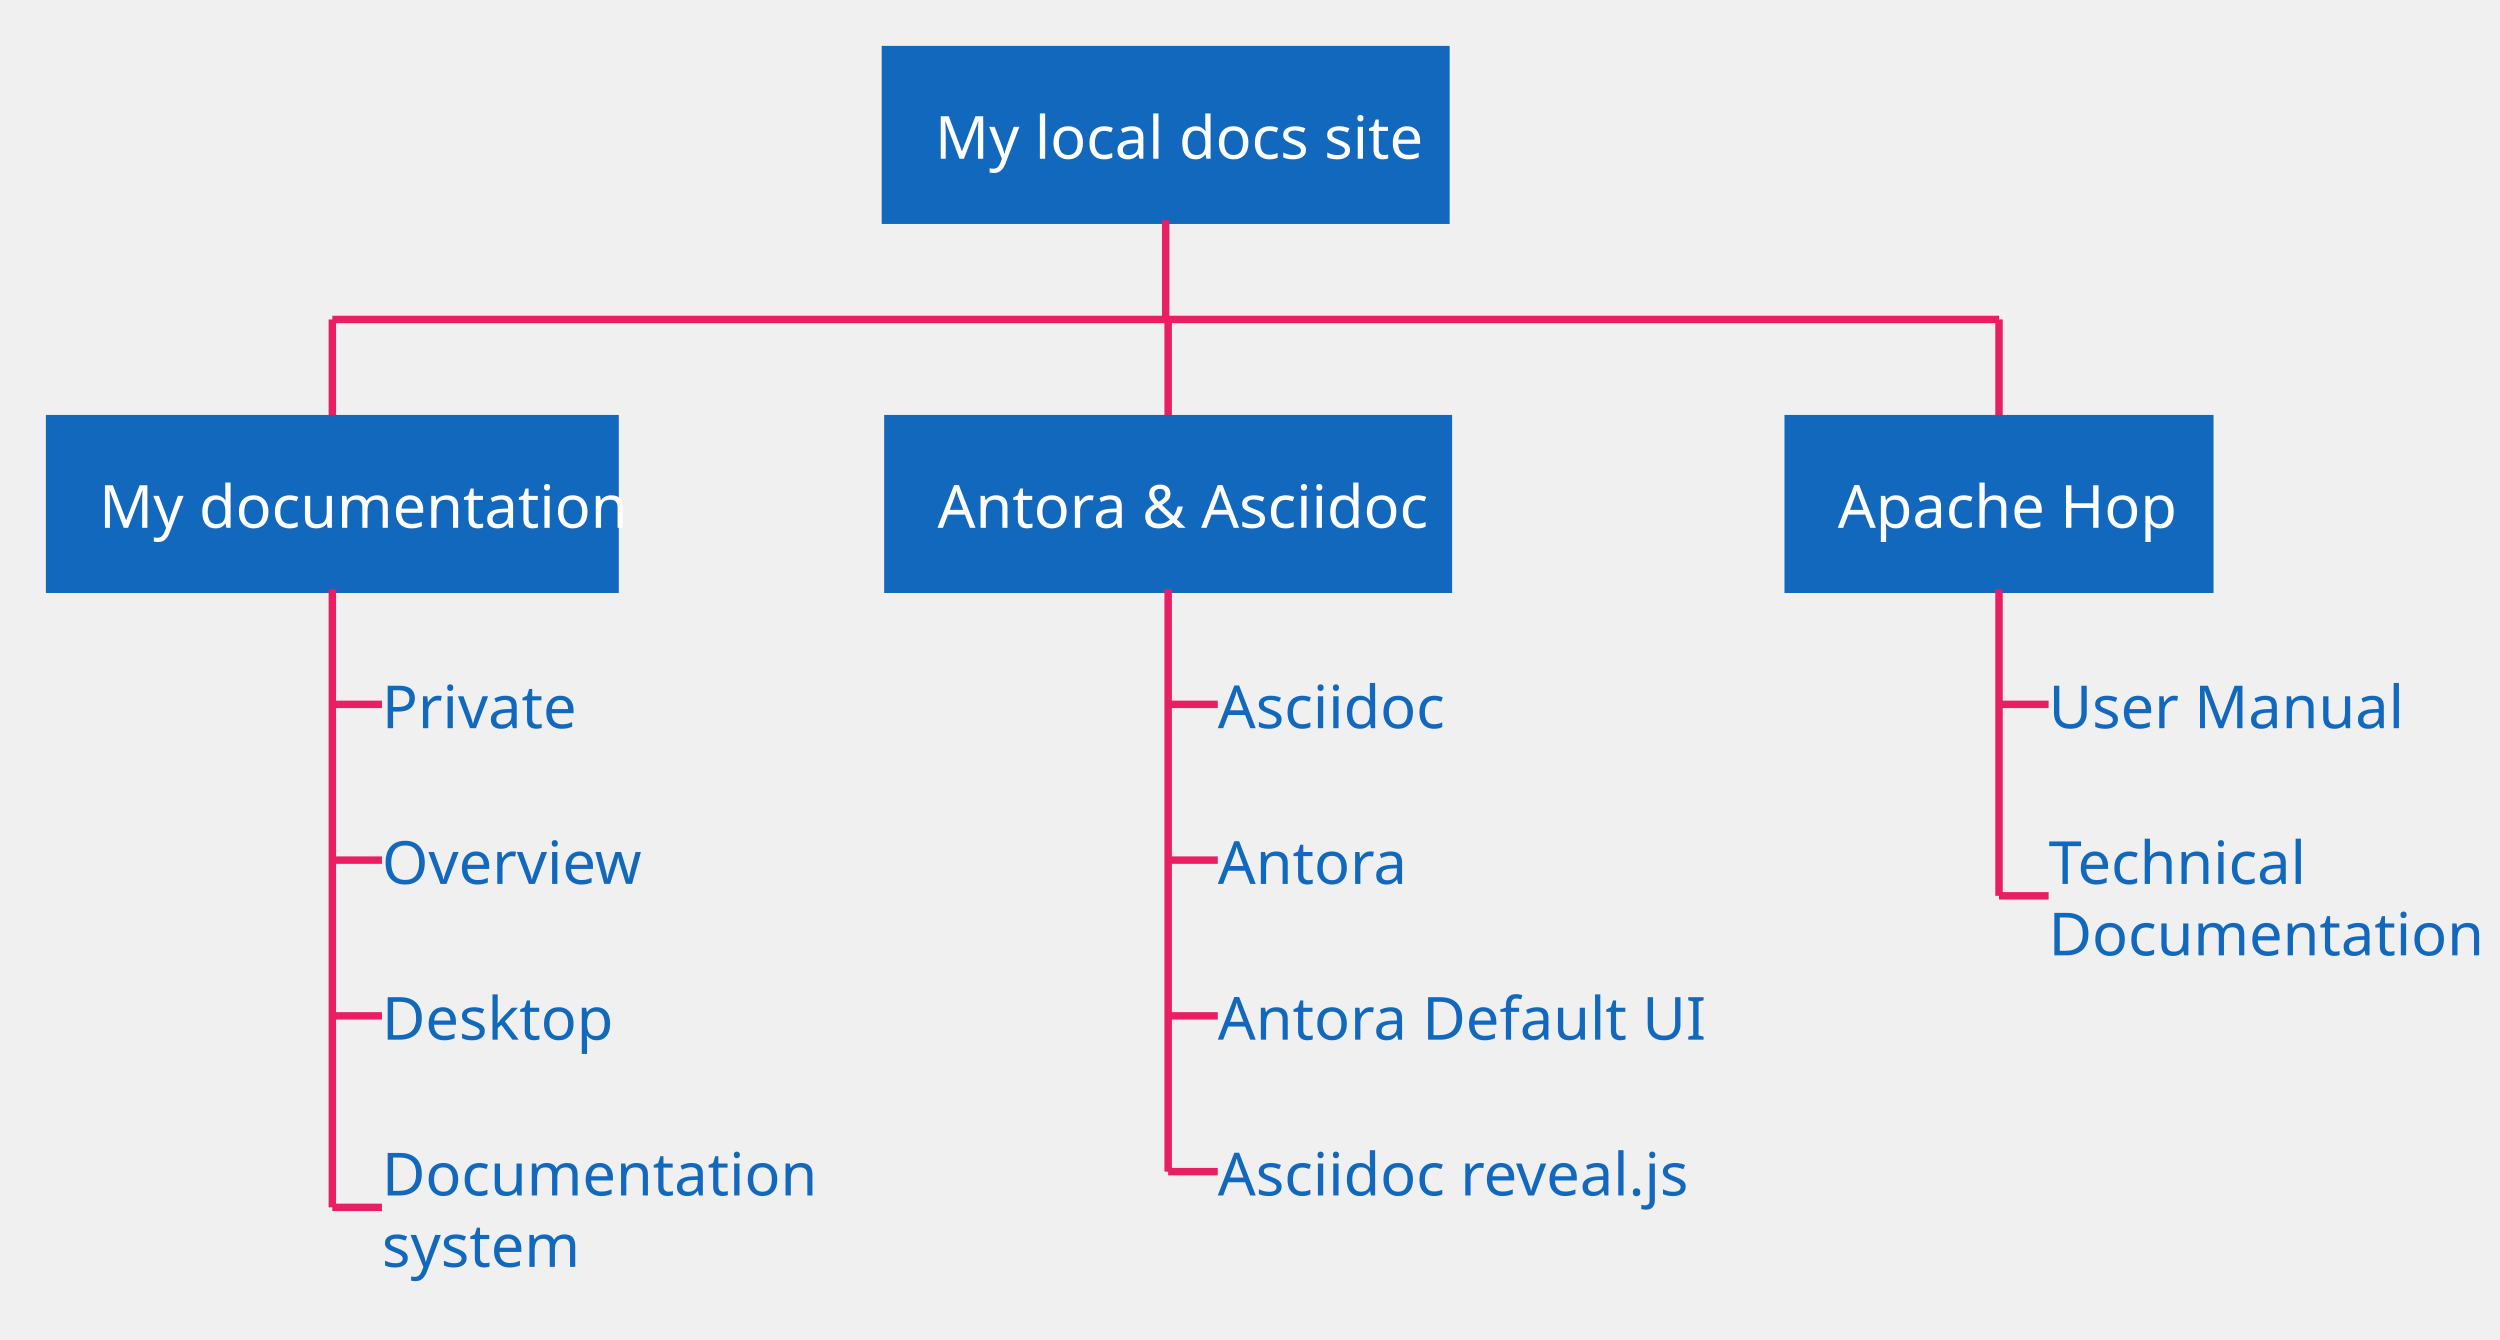
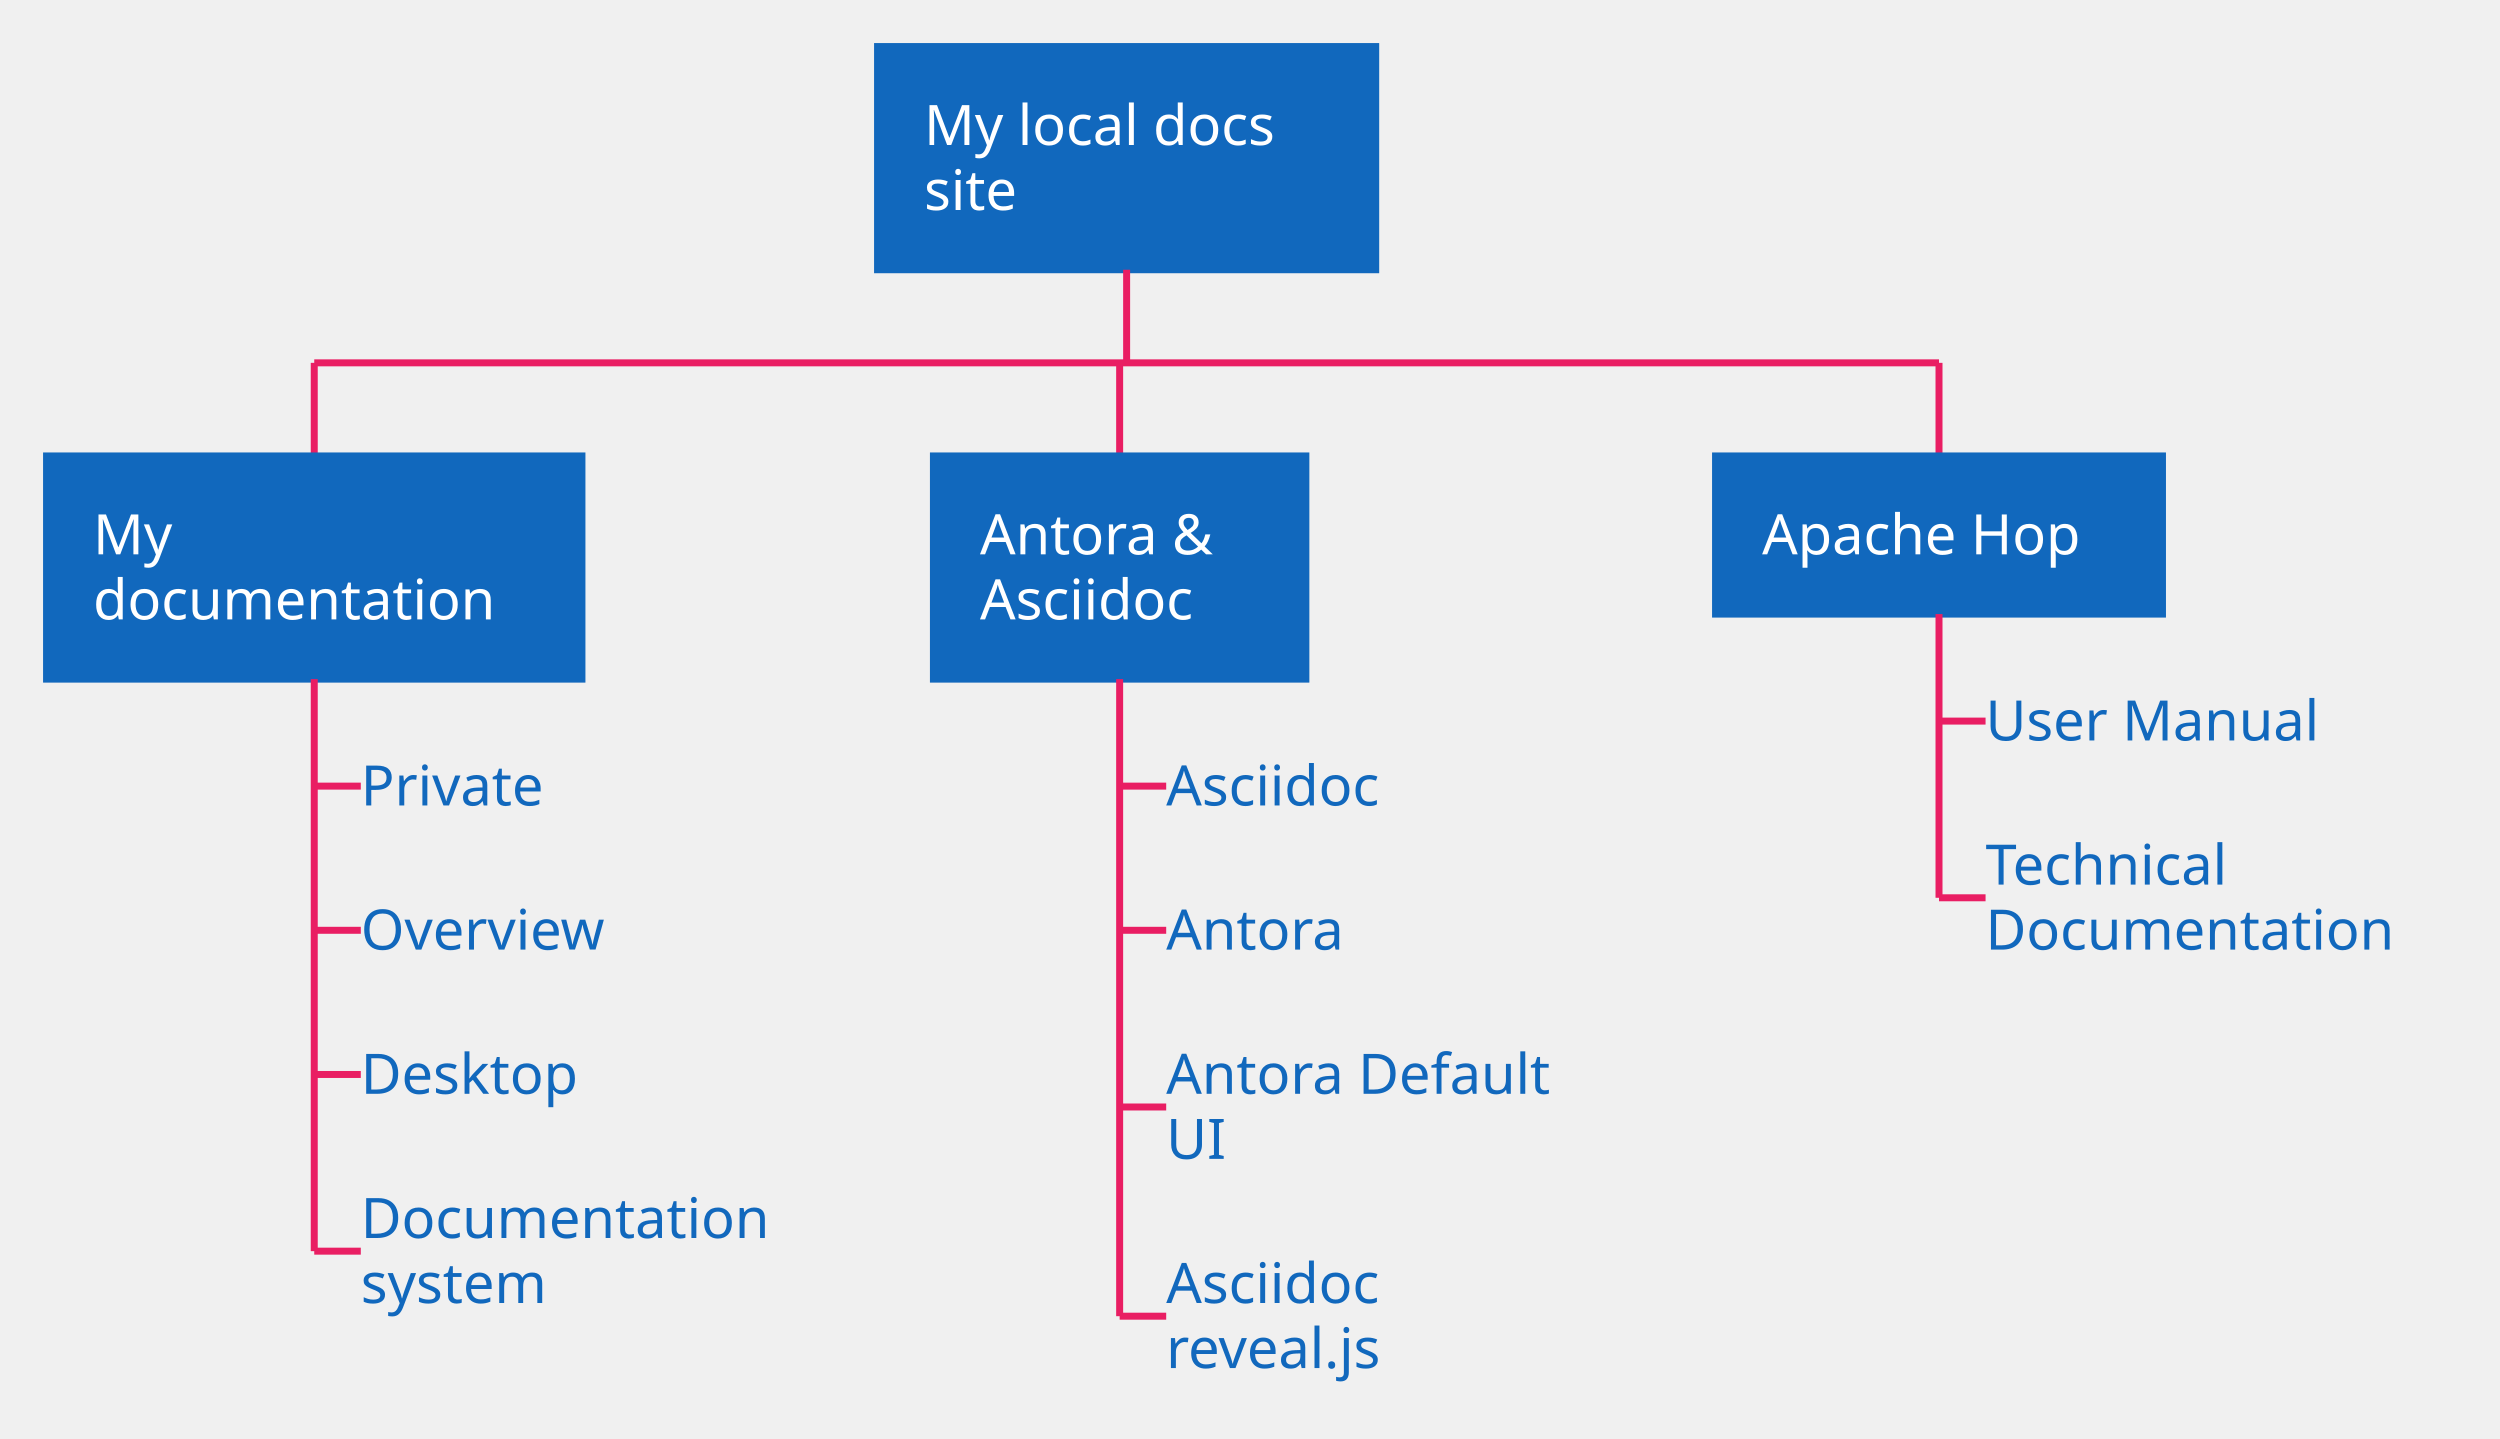
- <svg xmlns="http://www.w3.org/2000/svg" contentStyleType="text/css" height="270px" preserveAspectRatio="none" style="width:504px;height:270px;background:#FFFFFF;" version="1.1" viewBox="0 0 504 270" width="504px" zoomAndPan="magnify">
+ <svg xmlns="http://www.w3.org/2000/svg" contentStyleType="text/css" height="309px" preserveAspectRatio="none" style="width:537px;height:309px;background:#FFFFFF;" version="1.1" viewBox="0 0 537 309" width="537px" zoomAndPan="magnify">
  <defs />
  <g>
-     <line style="stroke:#E91E63;stroke-width:1.5;" x1="67" x2="67" y1="64.4" y2="84.4" />
-     <rect fill="#1168BD" height="34.4" style="stroke:#1168BD;stroke-width:1.5;" width="114" x="10" y="84.4" />
-     <text fill="#FFFFFF" font-family="sans-serif" font-size="12" lengthAdjust="spacing" textLength="94" x="20" y="106.4">My documentation</text>
-     <line style="stroke:#E91E63;stroke-width:1.5;" x1="67" x2="77" y1="142" y2="142" />
-     <text fill="#1168BD" font-family="sans-serif" font-size="12" lengthAdjust="spacing" textLength="37" x="77" y="146.8">Private</text>
-     <line style="stroke:#E91E63;stroke-width:1.5;" x1="67" x2="77" y1="173.4" y2="173.4" />
-     <text fill="#1168BD" font-family="sans-serif" font-size="12" lengthAdjust="spacing" textLength="49" x="77" y="178.2">Overview</text>
-     <line style="stroke:#E91E63;stroke-width:1.5;" x1="67" x2="77" y1="204.8" y2="204.8" />
-     <text fill="#1168BD" font-family="sans-serif" font-size="12" lengthAdjust="spacing" textLength="42" x="77" y="209.601">Desktop</text>
-     <line style="stroke:#E91E63;stroke-width:1.5;" x1="67" x2="77" y1="243.401" y2="243.401" />
-     <text fill="#1168BD" font-family="sans-serif" font-size="12" lengthAdjust="spacing" textLength="76" x="77" y="241.001">Documentation</text>
-     <text fill="#1168BD" font-family="sans-serif" font-size="12" lengthAdjust="spacing" textLength="37" x="77" y="255.401">system</text>
-     <line style="stroke:#E91E63;stroke-width:1.5;" x1="67" x2="67" y1="118.8" y2="243.401" />
-     <line style="stroke:#E91E63;stroke-width:1.5;" x1="235.5" x2="235.5" y1="64.4" y2="84.4" />
-     <rect fill="#1168BD" height="34.4" style="stroke:#1168BD;stroke-width:1.5;" width="113" x="179" y="84.4" />
-     <text fill="#FFFFFF" font-family="sans-serif" font-size="12" lengthAdjust="spacing" textLength="93" x="189" y="106.4">Antora &amp; Asciidoc</text>
-     <line style="stroke:#E91E63;stroke-width:1.5;" x1="235.5" x2="245.5" y1="142" y2="142" />
-     <text fill="#1168BD" font-family="sans-serif" font-size="12" lengthAdjust="spacing" textLength="45" x="245.5" y="146.8">Asciidoc</text>
-     <line style="stroke:#E91E63;stroke-width:1.5;" x1="235.5" x2="245.5" y1="173.4" y2="173.4" />
-     <text fill="#1168BD" font-family="sans-serif" font-size="12" lengthAdjust="spacing" textLength="34" x="245.5" y="178.2">Antora</text>
-     <line style="stroke:#E91E63;stroke-width:1.5;" x1="235.5" x2="245.5" y1="204.8" y2="204.8" />
-     <text fill="#1168BD" font-family="sans-serif" font-size="12" lengthAdjust="spacing" textLength="88" x="245.5" y="209.601">Antora Default UI</text>
-     <line style="stroke:#E91E63;stroke-width:1.5;" x1="235.5" x2="245.5" y1="236.201" y2="236.201" />
-     <text fill="#1168BD" font-family="sans-serif" font-size="12" lengthAdjust="spacing" textLength="92" x="245.5" y="241.001">Asciidoc reveal.js</text>
-     <line style="stroke:#E91E63;stroke-width:1.5;" x1="235.5" x2="235.5" y1="118.8" y2="236.201" />
-     <line style="stroke:#E91E63;stroke-width:1.5;" x1="403" x2="403" y1="64.4" y2="84.4" />
-     <rect fill="#1168BD" height="34.4" style="stroke:#1168BD;stroke-width:1.5;" width="85" x="360.5" y="84.4" />
-     <text fill="#FFFFFF" font-family="sans-serif" font-size="12" lengthAdjust="spacing" textLength="65" x="370.5" y="106.4">Apache Hop</text>
-     <line style="stroke:#E91E63;stroke-width:1.5;" x1="403" x2="413" y1="142" y2="142" />
-     <text fill="#1168BD" font-family="sans-serif" font-size="12" lengthAdjust="spacing" textLength="67" x="413" y="146.8">User Manual</text>
-     <line style="stroke:#E91E63;stroke-width:1.5;" x1="403" x2="413" y1="180.6" y2="180.6" />
-     <text fill="#1168BD" font-family="sans-serif" font-size="12" lengthAdjust="spacing" textLength="51" x="413" y="178.2">Technical</text>
-     <text fill="#1168BD" font-family="sans-serif" font-size="12" lengthAdjust="spacing" textLength="76" x="413" y="192.601">Documentation</text>
-     <line style="stroke:#E91E63;stroke-width:1.5;" x1="403" x2="403" y1="118.8" y2="180.6" />
-     <line style="stroke:#E91E63;stroke-width:1.5;" x1="67" x2="403" y1="64.4" y2="64.4" />
-     <rect fill="#1168BD" height="34.4" style="stroke:#1168BD;stroke-width:1.5;" width="113" x="178.5" y="10" />
-     <text fill="#FFFFFF" font-family="sans-serif" font-size="12" lengthAdjust="spacing" textLength="93" x="188.5" y="32">My local docs site</text>
-     <line style="stroke:#E91E63;stroke-width:1.5;" x1="235" x2="235" y1="44.4" y2="64.4" />
+     <line style="stroke:#E91E63;stroke-width:1.5;" x1="67.5" x2="67.5" y1="77.938" y2="97.938" />
+     <rect fill="#1168BD" height="47.938" style="stroke:#1168BD;stroke-width:1.5;" width="115" x="10" y="97.938" />
+     <text fill="#FFFFFF" font-family="sans-serif" font-size="12" lengthAdjust="spacing" textLength="16" x="20" y="119.076">My</text>
+     <text fill="#FFFFFF" font-family="sans-serif" font-size="12" lengthAdjust="spacing" textLength="95" x="20" y="133.045">documentation</text>
+     <line style="stroke:#E91E63;stroke-width:1.5;" x1="67.5" x2="77.5" y1="168.859" y2="168.859" />
+     <text fill="#1168BD" font-family="sans-serif" font-size="12" lengthAdjust="spacing" textLength="43" x="77.5" y="173.014">Private</text>
+     <line style="stroke:#E91E63;stroke-width:1.5;" x1="67.5" x2="77.5" y1="199.828" y2="199.828" />
+     <text fill="#1168BD" font-family="sans-serif" font-size="12" lengthAdjust="spacing" textLength="54" x="77.5" y="203.982">Overview</text>
+     <line style="stroke:#E91E63;stroke-width:1.5;" x1="67.5" x2="77.5" y1="230.797" y2="230.797" />
+     <text fill="#1168BD" font-family="sans-serif" font-size="12" lengthAdjust="spacing" textLength="52" x="77.5" y="234.951">Desktop</text>
+     <line style="stroke:#E91E63;stroke-width:1.5;" x1="67.5" x2="77.5" y1="268.75" y2="268.75" />
+     <text fill="#1168BD" font-family="sans-serif" font-size="12" lengthAdjust="spacing" textLength="96" x="77.5" y="265.92">Documentation</text>
+     <text fill="#1168BD" font-family="sans-serif" font-size="12" lengthAdjust="spacing" textLength="44" x="77.5" y="279.889">system</text>
+     <line style="stroke:#E91E63;stroke-width:1.5;" x1="67.5" x2="67.5" y1="145.875" y2="268.75" />
+     <line style="stroke:#E91E63;stroke-width:1.5;" x1="240.5" x2="240.5" y1="77.938" y2="97.938" />
+     <rect fill="#1168BD" height="47.938" style="stroke:#1168BD;stroke-width:1.5;" width="80" x="200.5" y="97.938" />
+     <text fill="#FFFFFF" font-family="sans-serif" font-size="12" lengthAdjust="spacing" textLength="56" x="210.5" y="119.076">Antora &amp;</text>
+     <text fill="#FFFFFF" font-family="sans-serif" font-size="12" lengthAdjust="spacing" textLength="51" x="210.5" y="133.045">Asciidoc</text>
+     <line style="stroke:#E91E63;stroke-width:1.5;" x1="240.5" x2="250.5" y1="168.859" y2="168.859" />
+     <text fill="#1168BD" font-family="sans-serif" font-size="12" lengthAdjust="spacing" textLength="51" x="250.5" y="173.014">Asciidoc</text>
+     <line style="stroke:#E91E63;stroke-width:1.5;" x1="240.5" x2="250.5" y1="199.828" y2="199.828" />
+     <text fill="#1168BD" font-family="sans-serif" font-size="12" lengthAdjust="spacing" textLength="42" x="250.5" y="203.982">Antora</text>
+     <line style="stroke:#E91E63;stroke-width:1.5;" x1="240.5" x2="250.5" y1="237.781" y2="237.781" />
+     <text fill="#1168BD" font-family="sans-serif" font-size="12" lengthAdjust="spacing" textLength="91" x="250.5" y="234.951">Antora Default</text>
+     <text fill="#1168BD" font-family="sans-serif" font-size="12" lengthAdjust="spacing" textLength="12" x="250.5" y="248.92">UI</text>
+     <line style="stroke:#E91E63;stroke-width:1.5;" x1="240.5" x2="250.5" y1="282.719" y2="282.719" />
+     <text fill="#1168BD" font-family="sans-serif" font-size="12" lengthAdjust="spacing" textLength="51" x="250.5" y="279.889">Asciidoc</text>
+     <text fill="#1168BD" font-family="sans-serif" font-size="12" lengthAdjust="spacing" textLength="52" x="250.5" y="293.857">reveal.js</text>
+     <line style="stroke:#E91E63;stroke-width:1.5;" x1="240.5" x2="240.5" y1="145.875" y2="282.719" />
+     <line style="stroke:#E91E63;stroke-width:1.5;" x1="416.5" x2="416.5" y1="77.938" y2="97.938" />
+     <rect fill="#1168BD" height="33.969" style="stroke:#1168BD;stroke-width:1.5;" width="96" x="368.5" y="97.938" />
+     <text fill="#FFFFFF" font-family="sans-serif" font-size="12" lengthAdjust="spacing" textLength="76" x="378.5" y="119.076">Apache Hop</text>
+     <line style="stroke:#E91E63;stroke-width:1.5;" x1="416.5" x2="426.5" y1="154.891" y2="154.891" />
+     <text fill="#1168BD" font-family="sans-serif" font-size="12" lengthAdjust="spacing" textLength="78" x="426.5" y="159.045">User Manual</text>
+     <line style="stroke:#E91E63;stroke-width:1.5;" x1="416.5" x2="426.5" y1="192.844" y2="192.844" />
+     <text fill="#1168BD" font-family="sans-serif" font-size="12" lengthAdjust="spacing" textLength="59" x="426.5" y="190.014">Technical</text>
+     <text fill="#1168BD" font-family="sans-serif" font-size="12" lengthAdjust="spacing" textLength="96" x="426.5" y="203.982">Documentation</text>
+     <line style="stroke:#E91E63;stroke-width:1.5;" x1="416.5" x2="416.5" y1="131.906" y2="192.844" />
+     <line style="stroke:#E91E63;stroke-width:1.5;" x1="67.5" x2="416.5" y1="77.938" y2="77.938" />
+     <rect fill="#1168BD" height="47.938" style="stroke:#1168BD;stroke-width:1.5;" width="107" x="188.5" y="10" />
+     <text fill="#FFFFFF" font-family="sans-serif" font-size="12" lengthAdjust="spacing" textLength="83" x="198.5" y="31.139">My local docs</text>
+     <text fill="#FFFFFF" font-family="sans-serif" font-size="12" lengthAdjust="spacing" textLength="23" x="198.5" y="45.107">site</text>
+     <line style="stroke:#E91E63;stroke-width:1.5;" x1="242" x2="242" y1="57.938" y2="77.938" />
  </g>
</svg>
